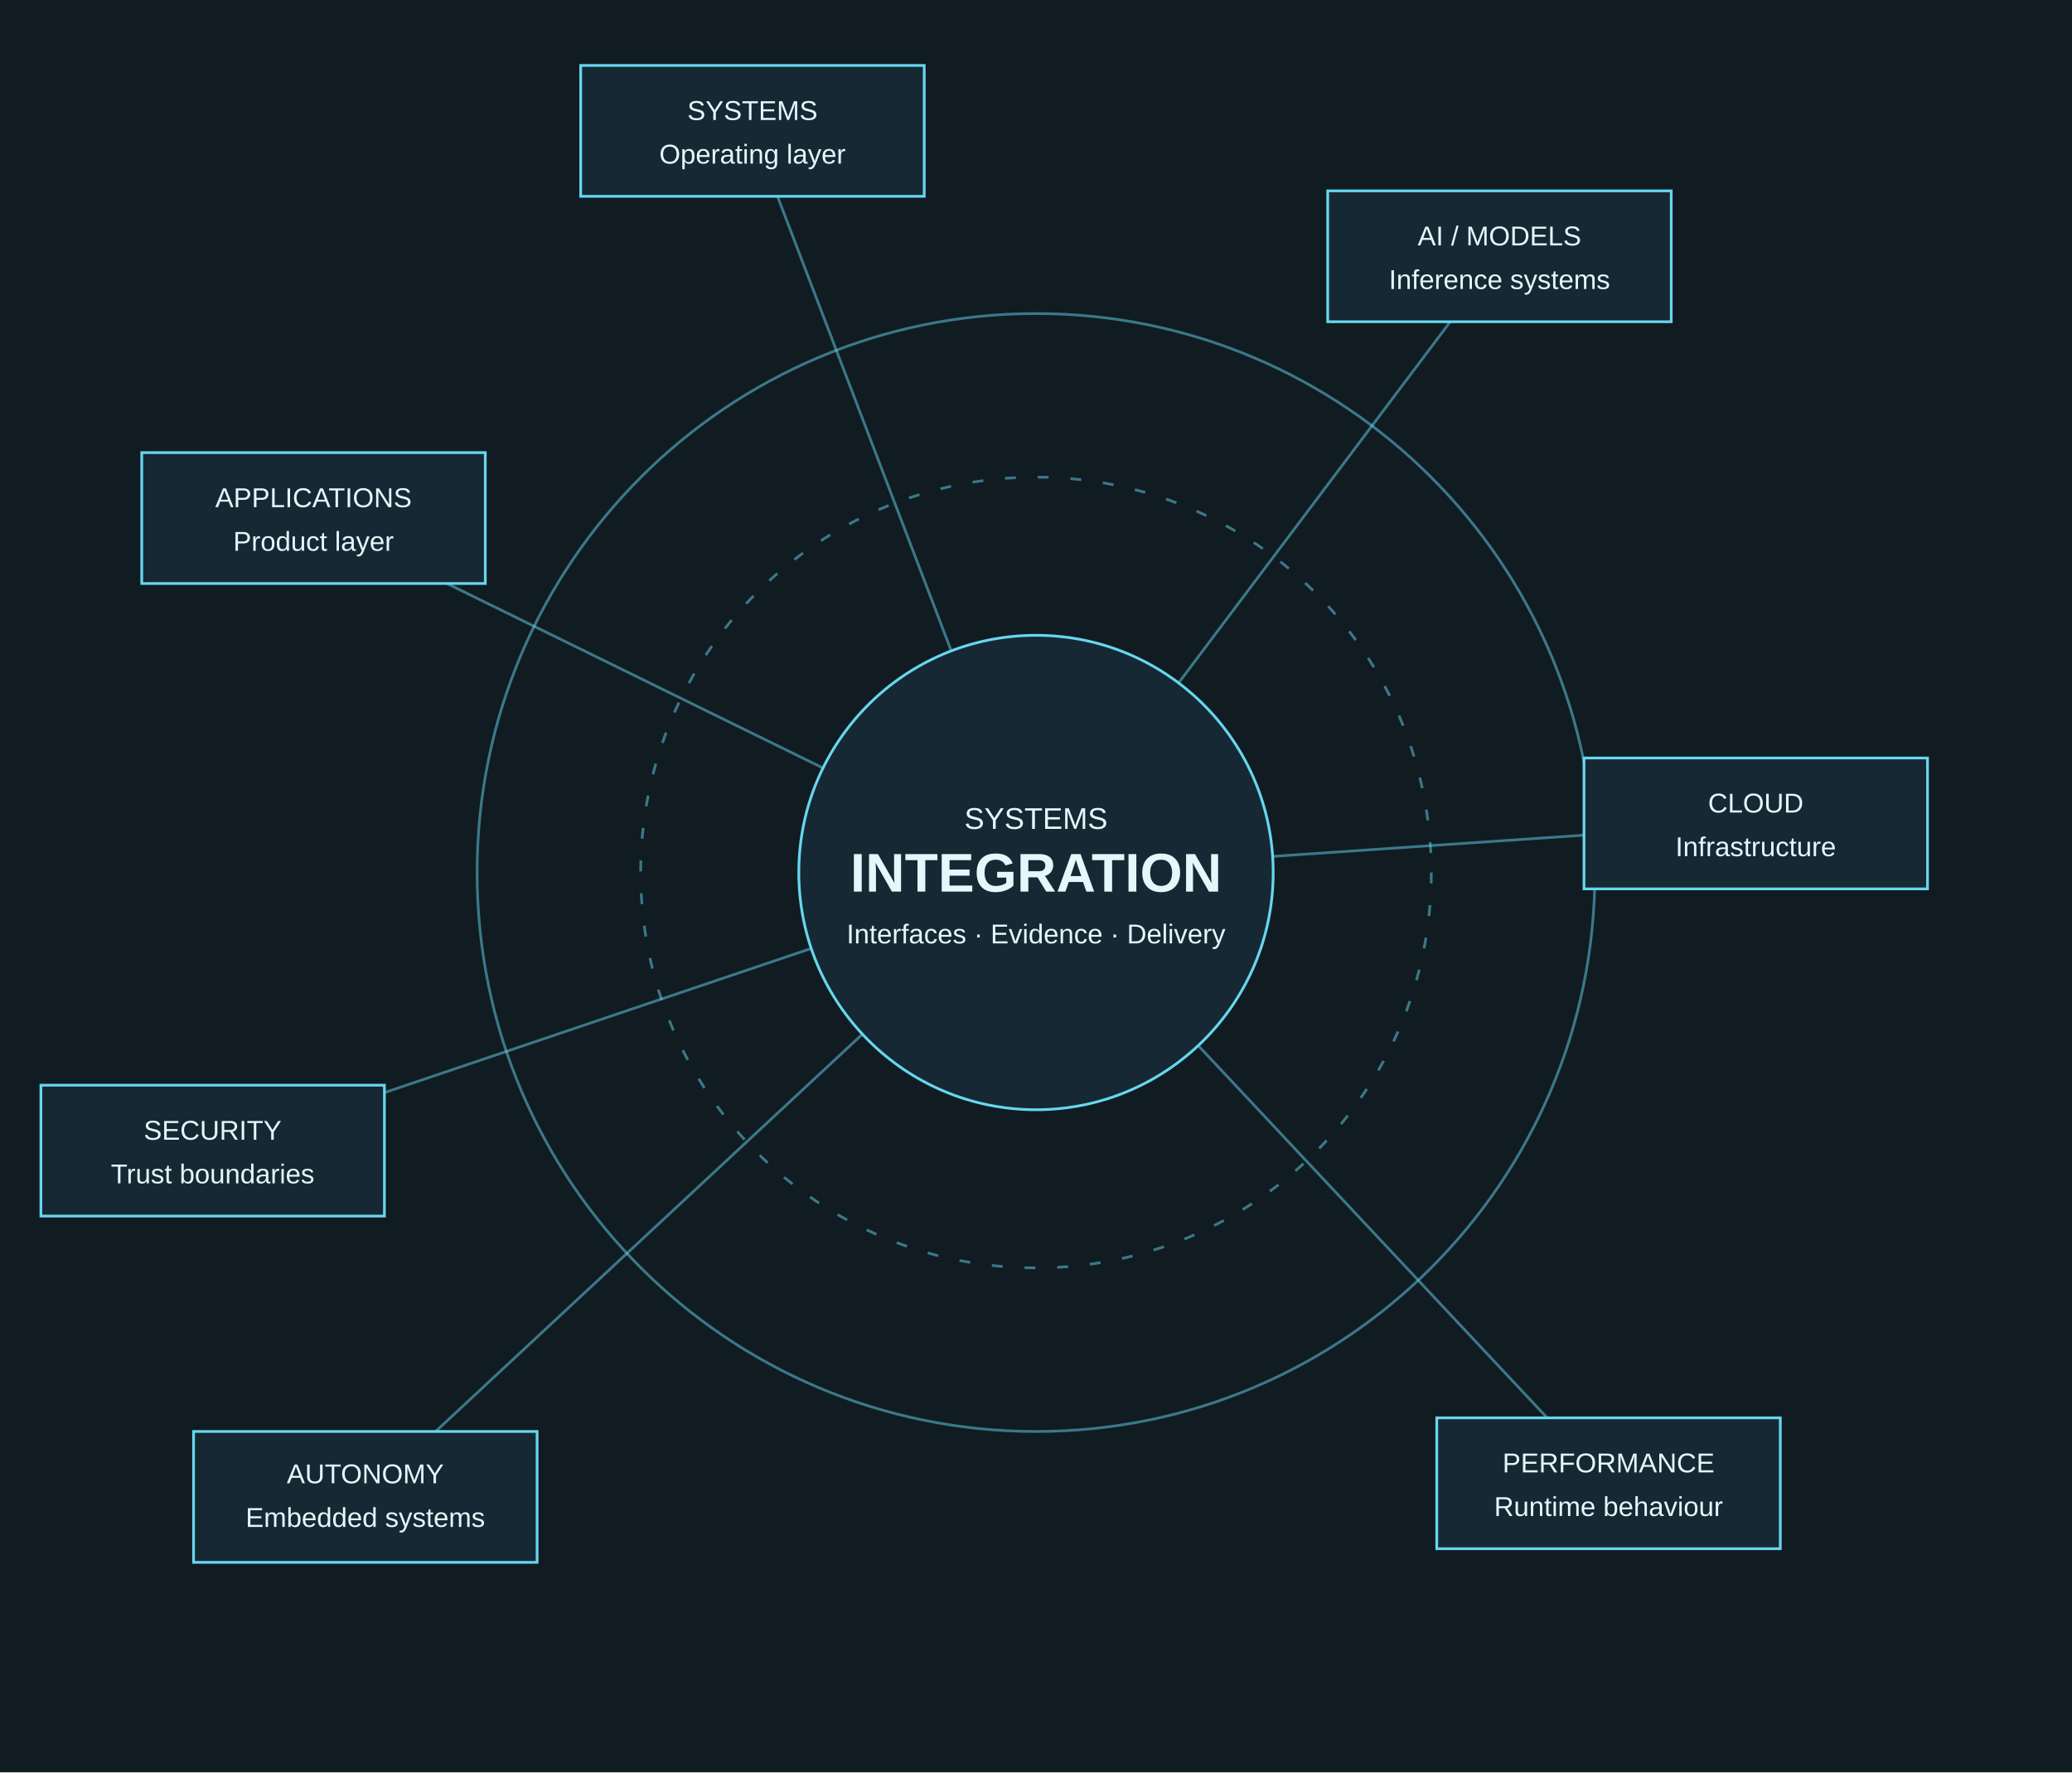
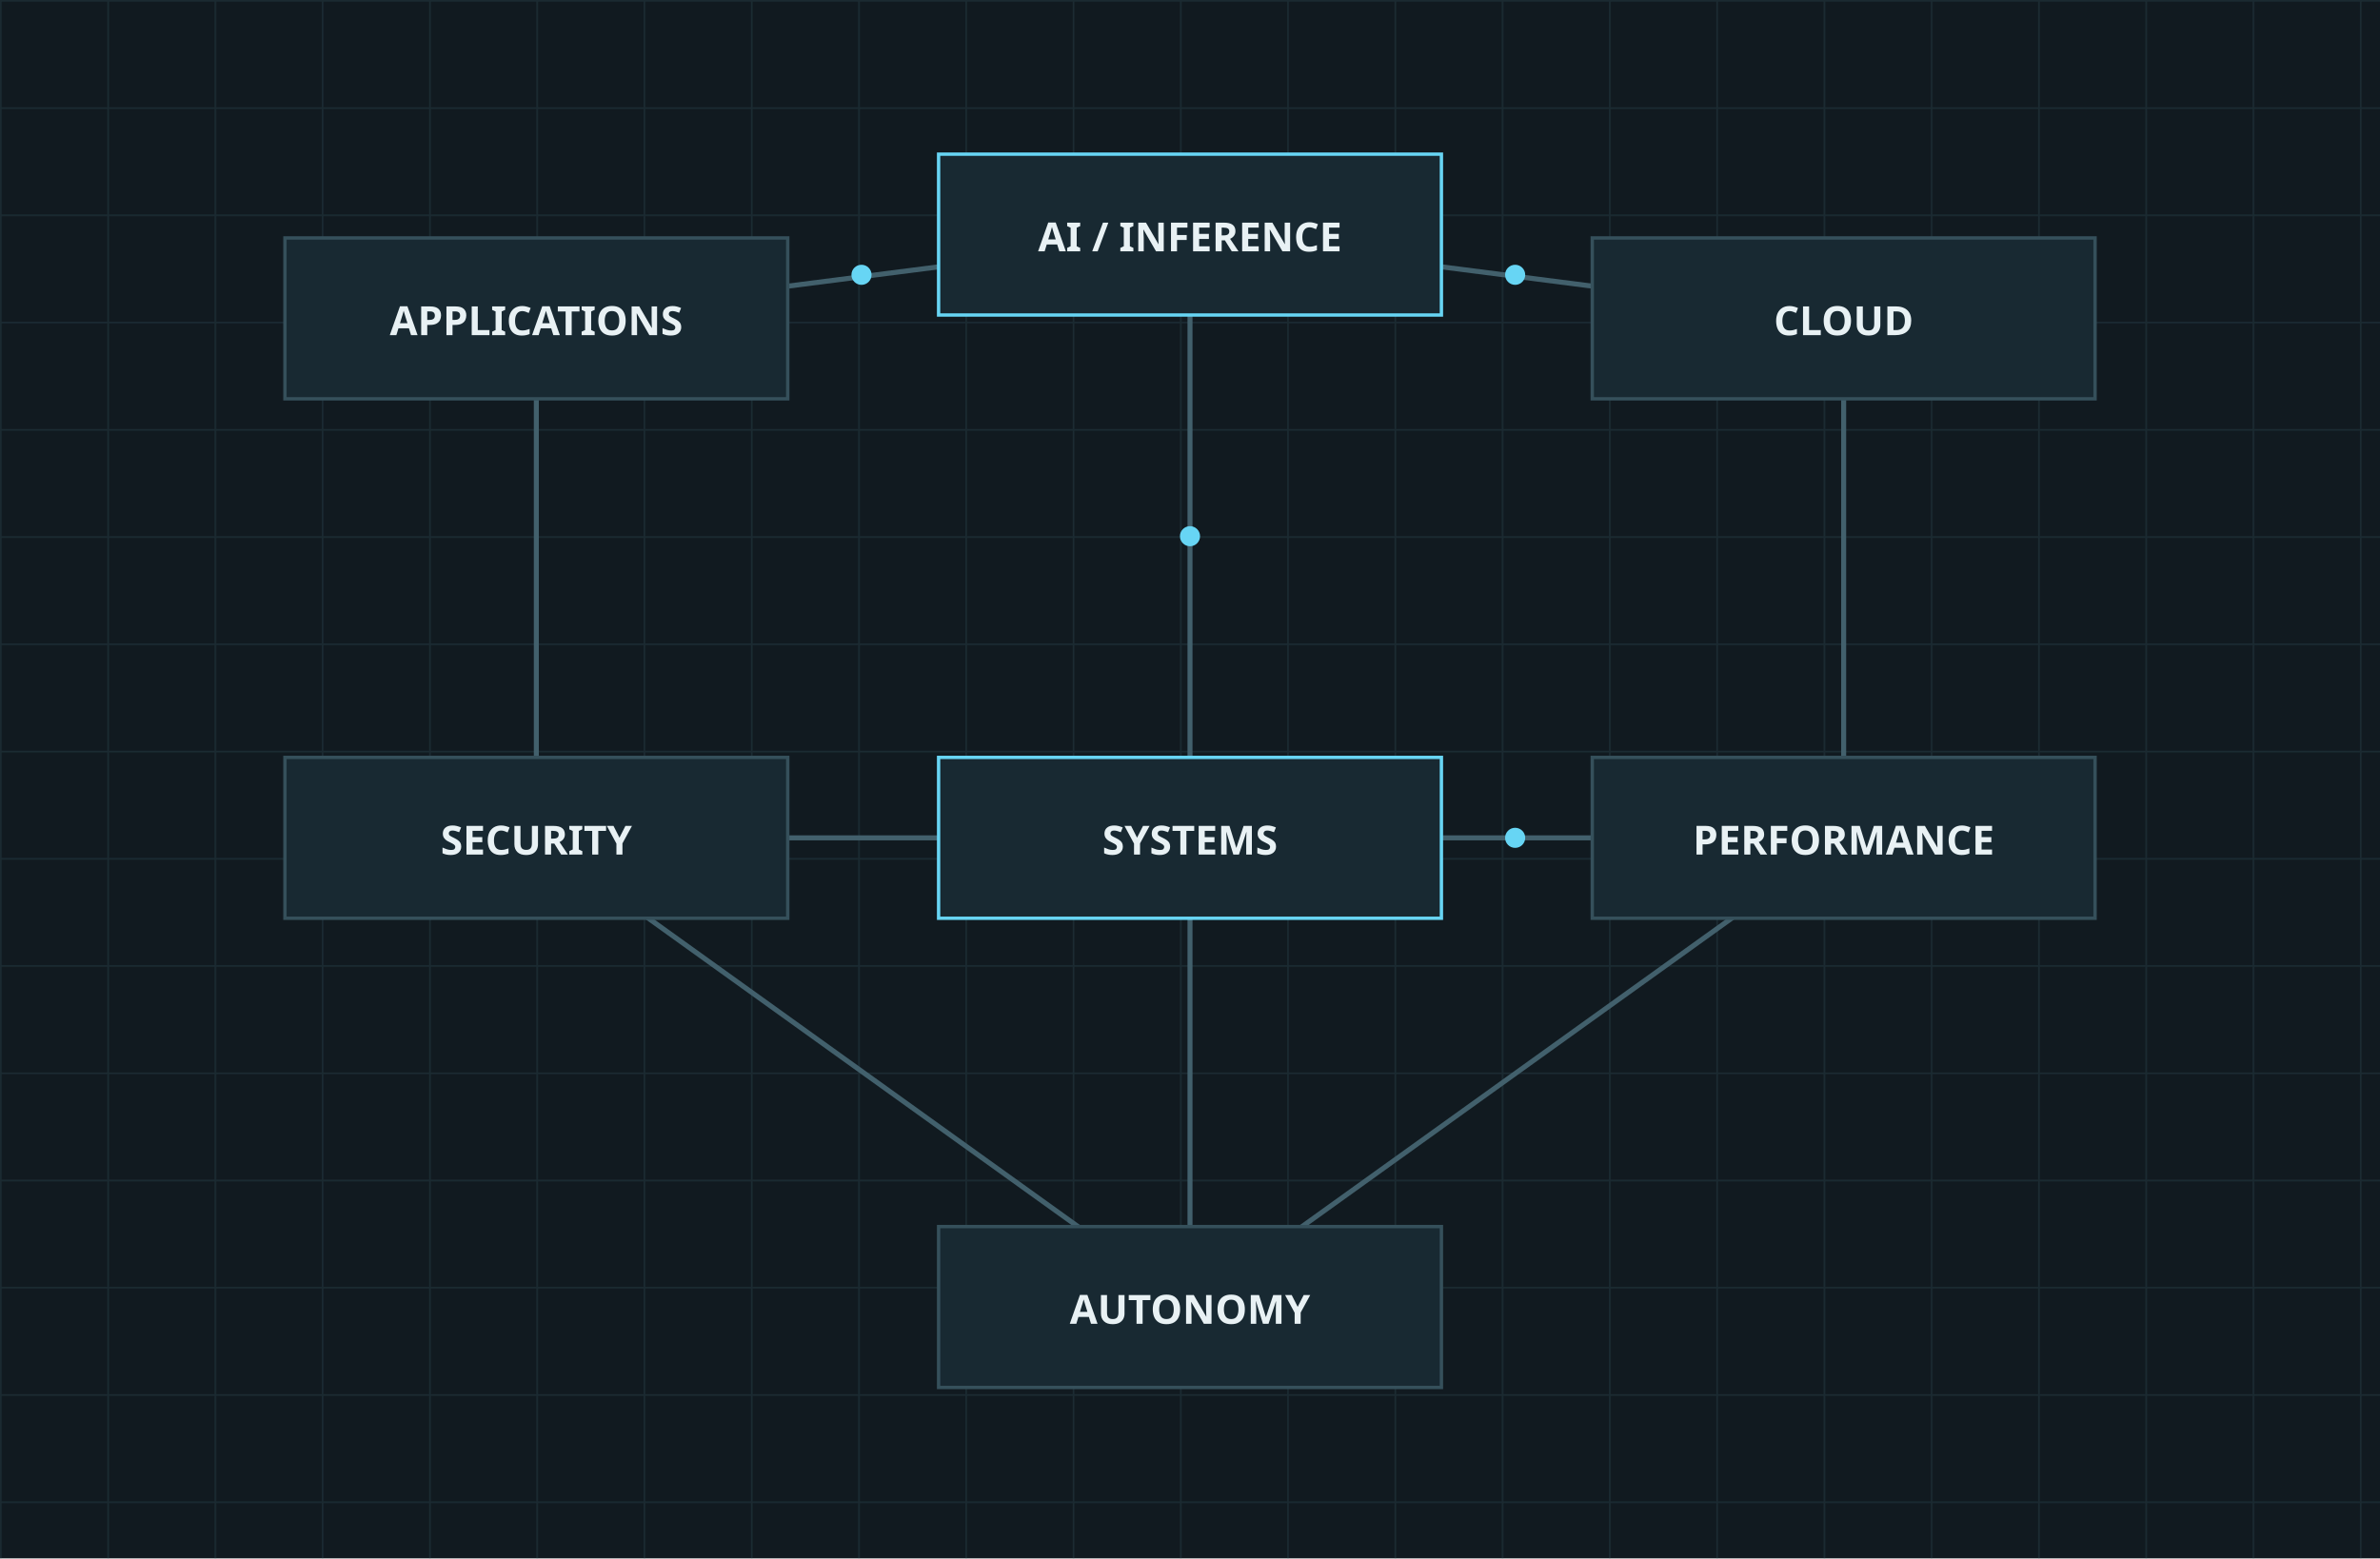
- <svg xmlns="http://www.w3.org/2000/svg" viewBox="0 0 760 650" role="img" aria-labelledby="title desc">
-   <rect width="760" height="650" fill="#111b22" />
-   <g stroke="#66d7ee" stroke-opacity=".5" fill="none">
-     <circle cx="380" cy="320" r="205" />
-     <circle cx="380" cy="320" r="145" stroke-dasharray="4 8" />
-     <path d="M380 320L115 190M380 320L550 94M380 320L644 302M380 320L590 544M380 320L134 549M380 320L78 422M380 320L276 48" />
+ <svg xmlns="http://www.w3.org/2000/svg" viewBox="0 0 710 465" role="img" aria-labelledby="svg-title svg-desc">
+   <defs>
+     <pattern id="g" width="32" height="32" patternUnits="userSpaceOnUse">
+       <path d="M32 0H0V32" fill="none" stroke="#35505b" stroke-opacity=".3" />
+     </pattern>
+   </defs>
+   <rect width="710" height="465" fill="#111a20" />
+   <rect width="710" height="465" fill="url(#g)" />
+   <g fill="none" stroke="#42606c" stroke-width="1.5">
+     <path d="M160 95L355 70L550 95M160 95L160 250L355 250L550 250M355 70L355 250M550 95L550 250M355 250L355 390M550 250L355 390M160 250L355 390" />
  </g>
-   <g fill="#162833" stroke="#66d7ee">
-     <rect x="52" y="166" width="126" height="48" />
-     <rect x="487" y="70" width="126" height="48" />
-     <rect x="581" y="278" width="126" height="48" />
-     <rect x="527" y="520" width="126" height="48" />
-     <rect x="71" y="525" width="126" height="48" />
-     <rect x="15" y="398" width="126" height="48" />
-     <rect x="213" y="24" width="126" height="48" />
-     <circle cx="380" cy="320" r="87" />
+   <g fill="#67d5f4">
+     <circle cx="257" cy="82" r="3" />
+     <circle cx="452" cy="82" r="3" />
+     <circle cx="355" cy="160" r="3" />
+     <circle cx="452" cy="250" r="3" />
  </g>
-   <g fill="#e4f7fa" font-family="Arial,sans-serif" font-size="10" text-anchor="middle">
-     <text x="115" y="186">APPLICATIONS</text>
-     <text x="115" y="202">Product layer</text>
-     <text x="550" y="90">AI / MODELS</text>
-     <text x="550" y="106">Inference systems</text>
-     <text x="644" y="298">CLOUD</text>
-     <text x="644" y="314">Infrastructure</text>
-     <text x="590" y="540">PERFORMANCE</text>
-     <text x="590" y="556">Runtime behaviour</text>
-     <text x="134" y="544">AUTONOMY</text>
-     <text x="134" y="560">Embedded systems</text>
-     <text x="78" y="418">SECURITY</text>
-     <text x="78" y="434">Trust boundaries</text>
-     <text x="276" y="44">SYSTEMS</text>
-     <text x="276" y="60">Operating layer</text>
-     <text x="380" y="304" font-size="11">SYSTEMS</text>
-     <text x="380" y="327" font-size="20" font-weight="600">INTEGRATION</text>
-     <text x="380" y="346" font-size="10">Interfaces · Evidence · Delivery</text>
+   <g fill="#182932" stroke="#35505b">
+     <rect x="85" y="71" width="150" height="48" />
+     <rect x="280" y="46" width="150" height="48" stroke="#67d5f4" />
+     <rect x="475" y="71" width="150" height="48" />
+     <rect x="85" y="226" width="150" height="48" />
+     <rect x="280" y="226" width="150" height="48" stroke="#67d5f4" />
+     <rect x="475" y="226" width="150" height="48" />
+     <rect x="280" y="366" width="150" height="48" />
+   </g>
+   <g fill="#e8f1f4" font-family="system-ui,sans-serif" font-size="12" font-weight="600" text-anchor="middle">
+     <text x="160" y="100">APPLICATIONS</text>
+     <text x="355" y="75">AI / INFERENCE</text>
+     <text x="550" y="100">CLOUD</text>
+     <text x="160" y="255">SECURITY</text>
+     <text x="355" y="255">SYSTEMS</text>
+     <text x="550" y="255">PERFORMANCE</text>
+     <text x="355" y="395">AUTONOMY</text>
  </g>
</svg>
